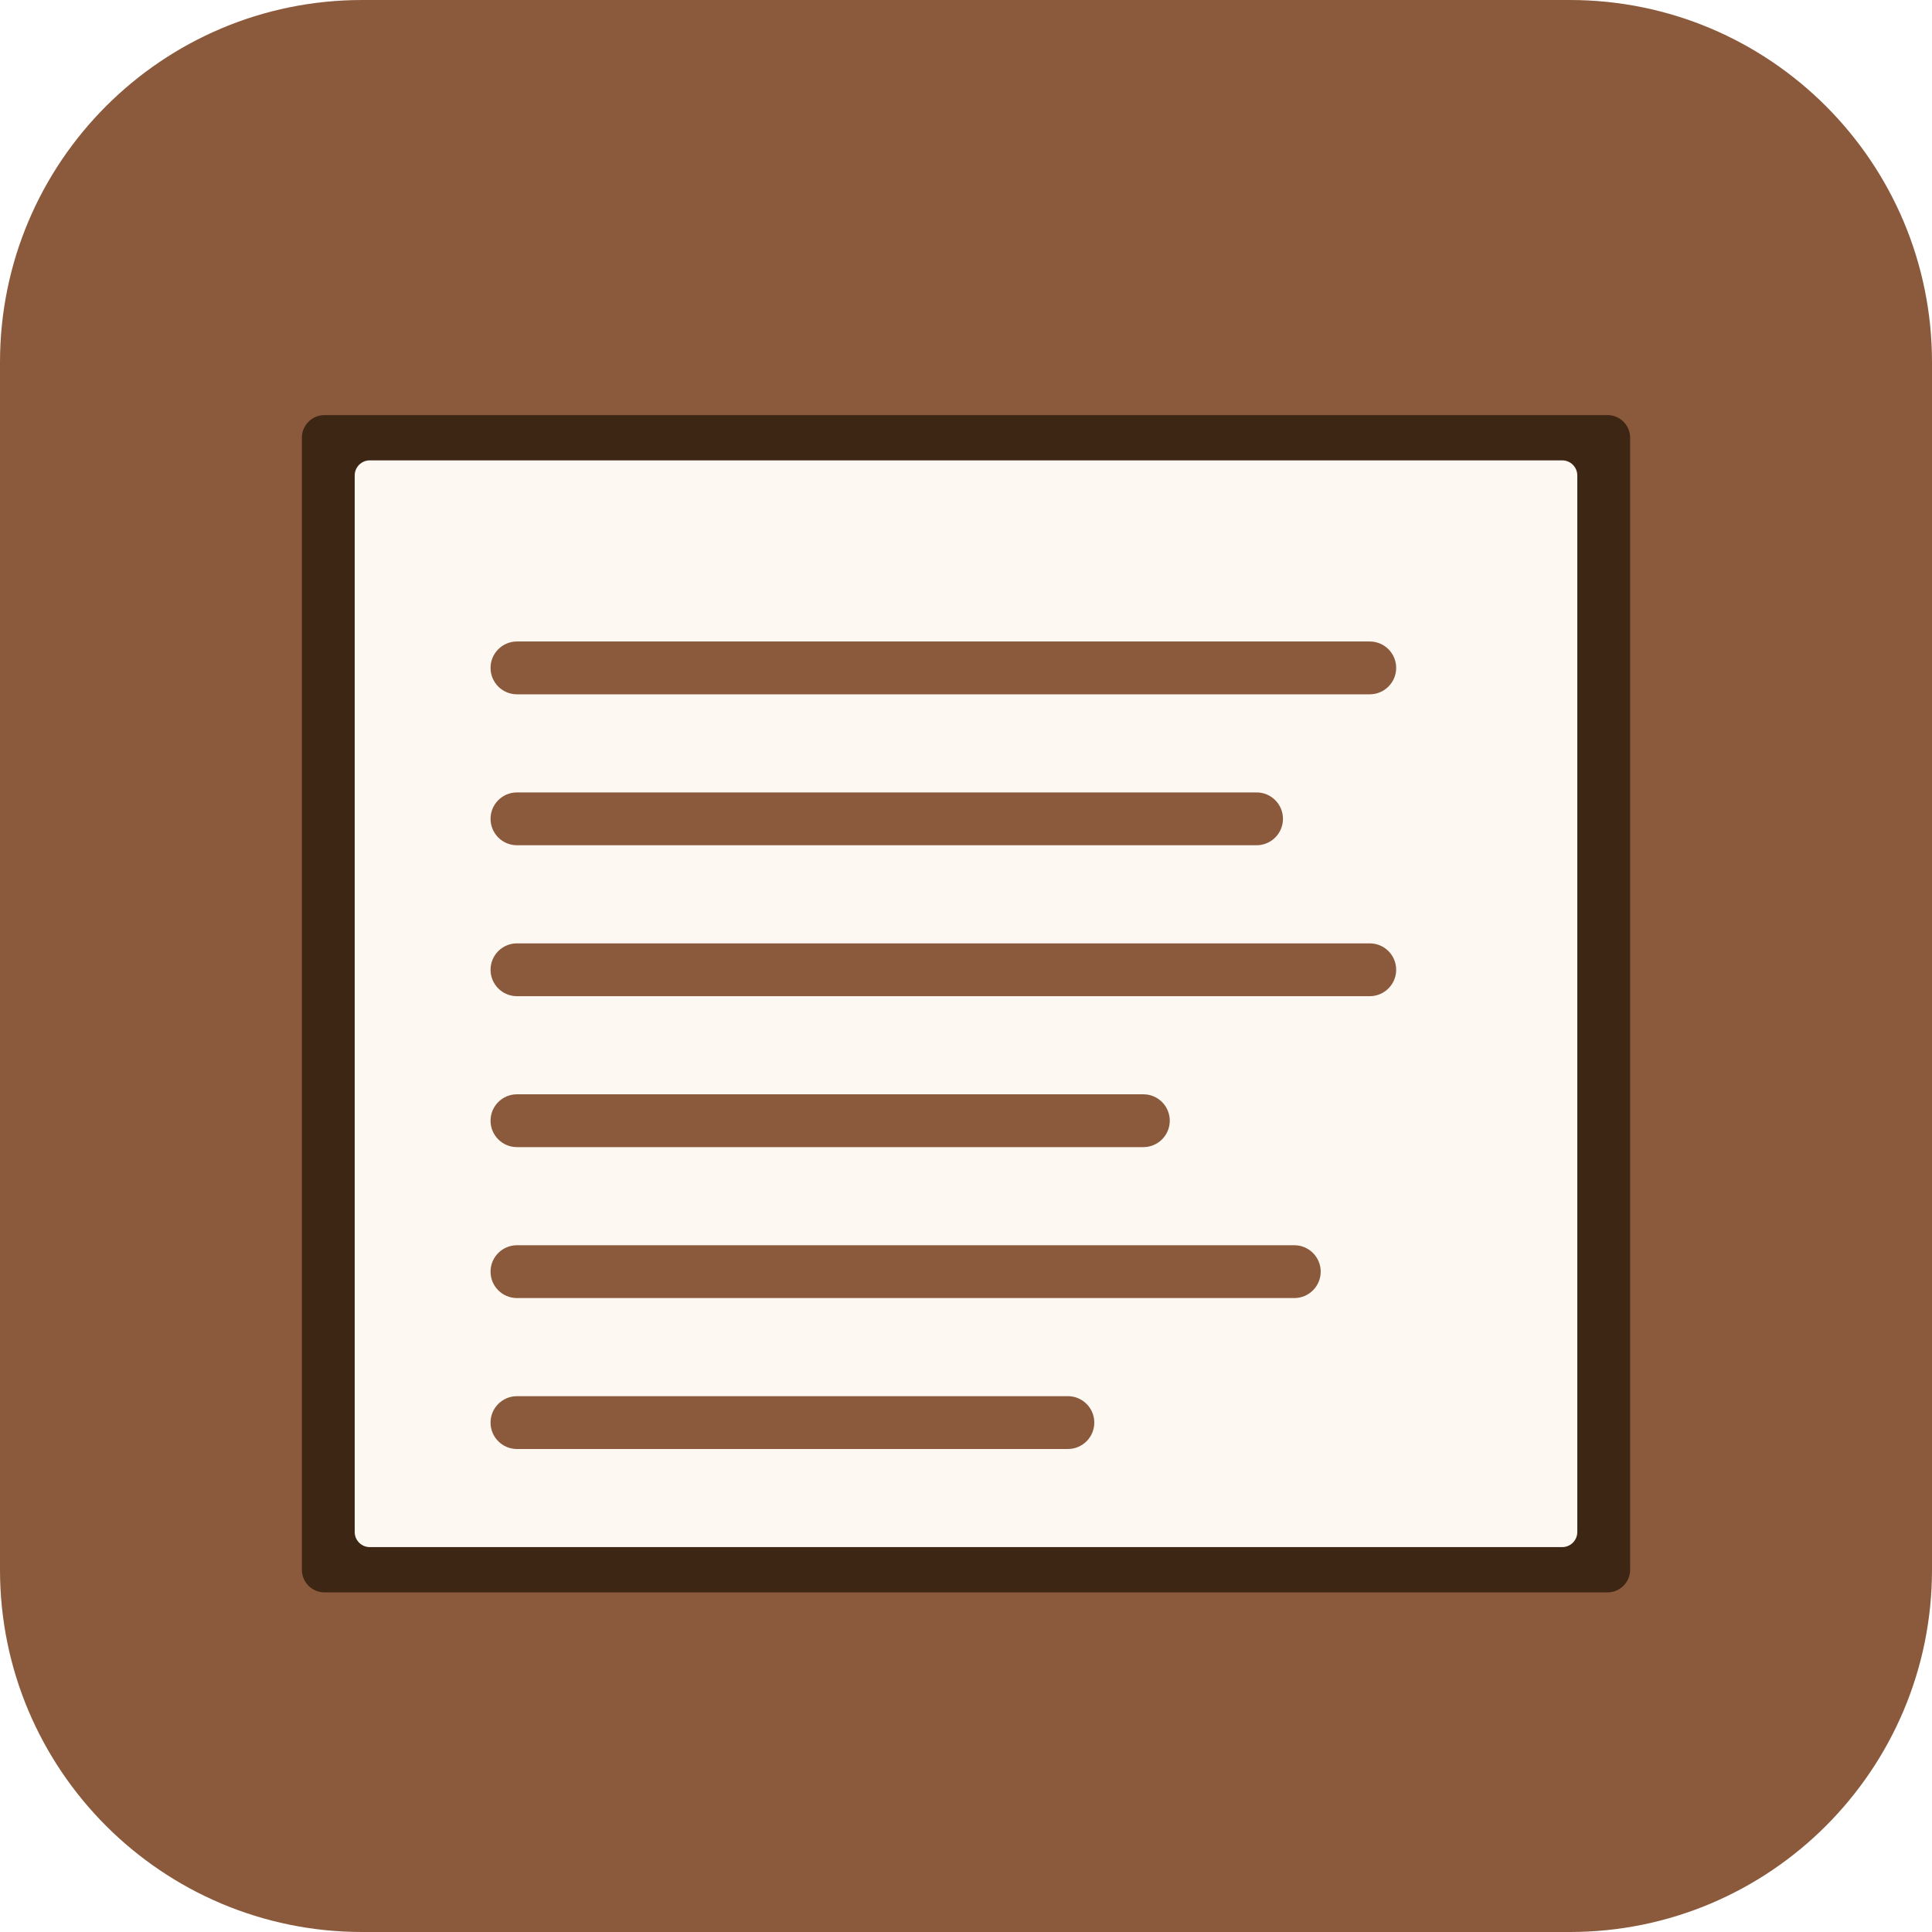
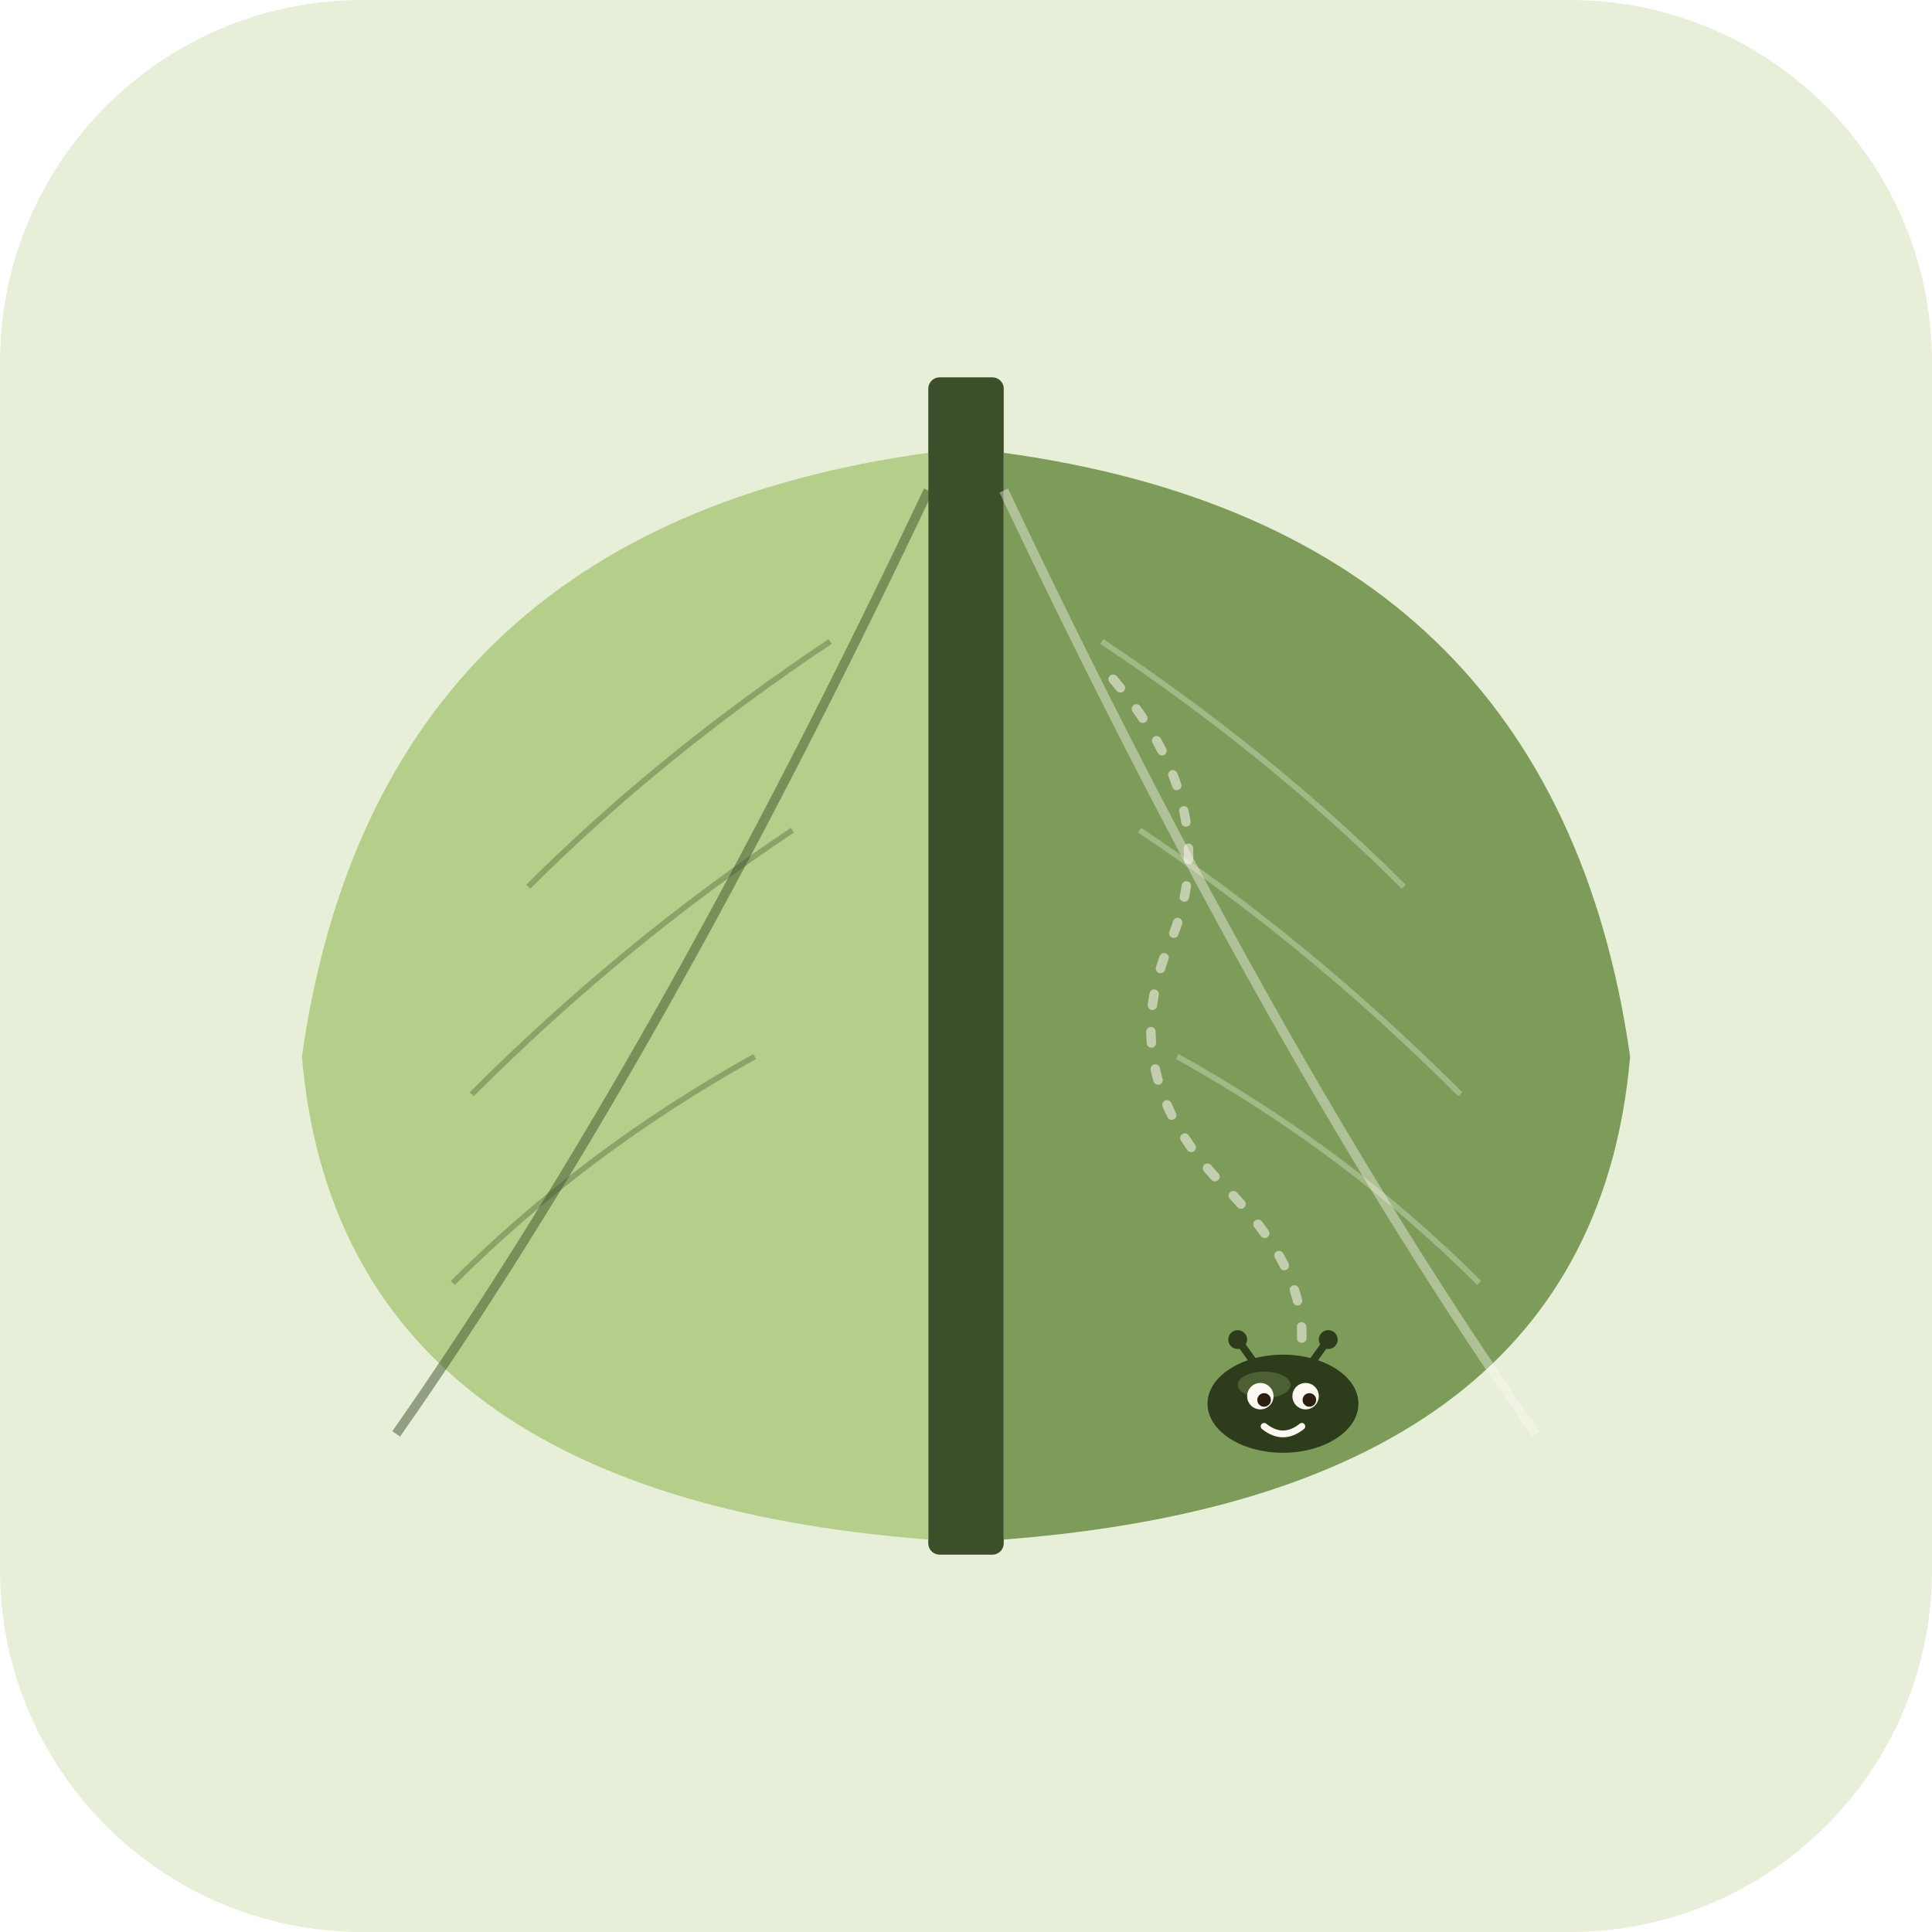
<svg xmlns="http://www.w3.org/2000/svg" viewBox="0 0 512 512" width="512" height="512">
-   <rect width="512" height="512" fill="#8b5a3c" rx="96" />
-   <g transform="translate(80, 90)">
-     <rect x="0" y="20" width="352" height="312" fill="#3d2614" rx="6" />
-     <rect x="14" y="32" width="324" height="288" fill="#fdf8f2" rx="4" />
-     <rect x="50" y="80" width="240" height="14" fill="#8b5a3c" rx="7" />
-     <rect x="50" y="120" width="210" height="14" fill="#8b5a3c" rx="7" />
-     <rect x="50" y="160" width="240" height="14" fill="#8b5a3c" rx="7" />
-     <rect x="50" y="200" width="180" height="14" fill="#8b5a3c" rx="7" />
-     <rect x="50" y="240" width="220" height="14" fill="#8b5a3c" rx="7" />
-     <rect x="50" y="280" width="160" height="14" fill="#8b5a3c" rx="7" />
+   <rect width="512" height="512" fill="#e8efd9" rx="96" />
+   <rect x="246" y="100" width="20" height="312" rx="3" fill="#3d4f2a" />
+   <path d="M 246 120     Q 100 140 80 280     Q 90 396 246 408 Z" fill="#b5cf8a" />
+   <path d="M 246 130 Q 175 280 105 380" stroke="#3d4f2a" stroke-width="2.5" opacity="0.5" fill="none" />
+   <path d="M 220 170 Q 175 200 140 235" stroke="#3d4f2a" stroke-width="1.5" opacity="0.35" fill="none" />
+   <path d="M 210 220 Q 165 250 125 290" stroke="#3d4f2a" stroke-width="1.5" opacity="0.35" fill="none" />
+   <path d="M 200 280 Q 155 305 120 340" stroke="#3d4f2a" stroke-width="1.5" opacity="0.35" fill="none" />
+   <path d="M 266 120     Q 412 140 432 280     Q 422 396 266 408 Z" fill="#7d9c5a" />
+   <path d="M 266 130 Q 337 280 407 380" stroke="#fdf8f2" stroke-width="2.5" opacity="0.4" fill="none" />
+   <path d="M 292 170 Q 337 200 372 235" stroke="#fdf8f2" stroke-width="1.5" opacity="0.3" fill="none" />
+   <path d="M 302 220 Q 347 250 387 290" stroke="#fdf8f2" stroke-width="1.5" opacity="0.3" fill="none" />
+   <path d="M 312 280 Q 357 305 392 340" stroke="#fdf8f2" stroke-width="1.5" opacity="0.3" fill="none" />
+   <path d="M 295 180     Q 325 215 310 250     Q 295 285 325 315     Q 355 345 340 372" stroke="#fdf8f2" stroke-width="2.5" stroke-dasharray="3 7" fill="none" opacity="0.55" stroke-linecap="round" />
+   <g transform="translate(340, 372)">
+     <ellipse cx="0" cy="0" rx="20" ry="13" fill="#2d3d1c" />
+     <ellipse cx="-5" cy="-5" rx="7" ry="3.5" fill="#5a6f3e" opacity="0.7" />
+     <circle cx="-6" cy="-2" r="3.5" fill="#fdf8f2" />
+     <circle cx="-5" cy="-1" r="1.8" fill="#2d1e10" />
+     <circle cx="6" cy="-2" r="3.5" fill="#fdf8f2" />
+     <circle cx="7" cy="-1" r="1.8" fill="#2d1e10" />
+     <path d="M -5 6 Q 0 10 5 6" stroke="#fdf8f2" stroke-width="1.8" fill="none" stroke-linecap="round" />
+     <line x1="-7" y1="-10" x2="-12" y2="-17" stroke="#2d3d1c" stroke-width="2" stroke-linecap="round" />
+     <line x1="7" y1="-10" x2="12" y2="-17" stroke="#2d3d1c" stroke-width="2" stroke-linecap="round" />
+     <circle cx="-12" cy="-17" r="2.5" fill="#2d3d1c" />
+     <circle cx="12" cy="-17" r="2.5" fill="#2d3d1c" />
  </g>
</svg>
